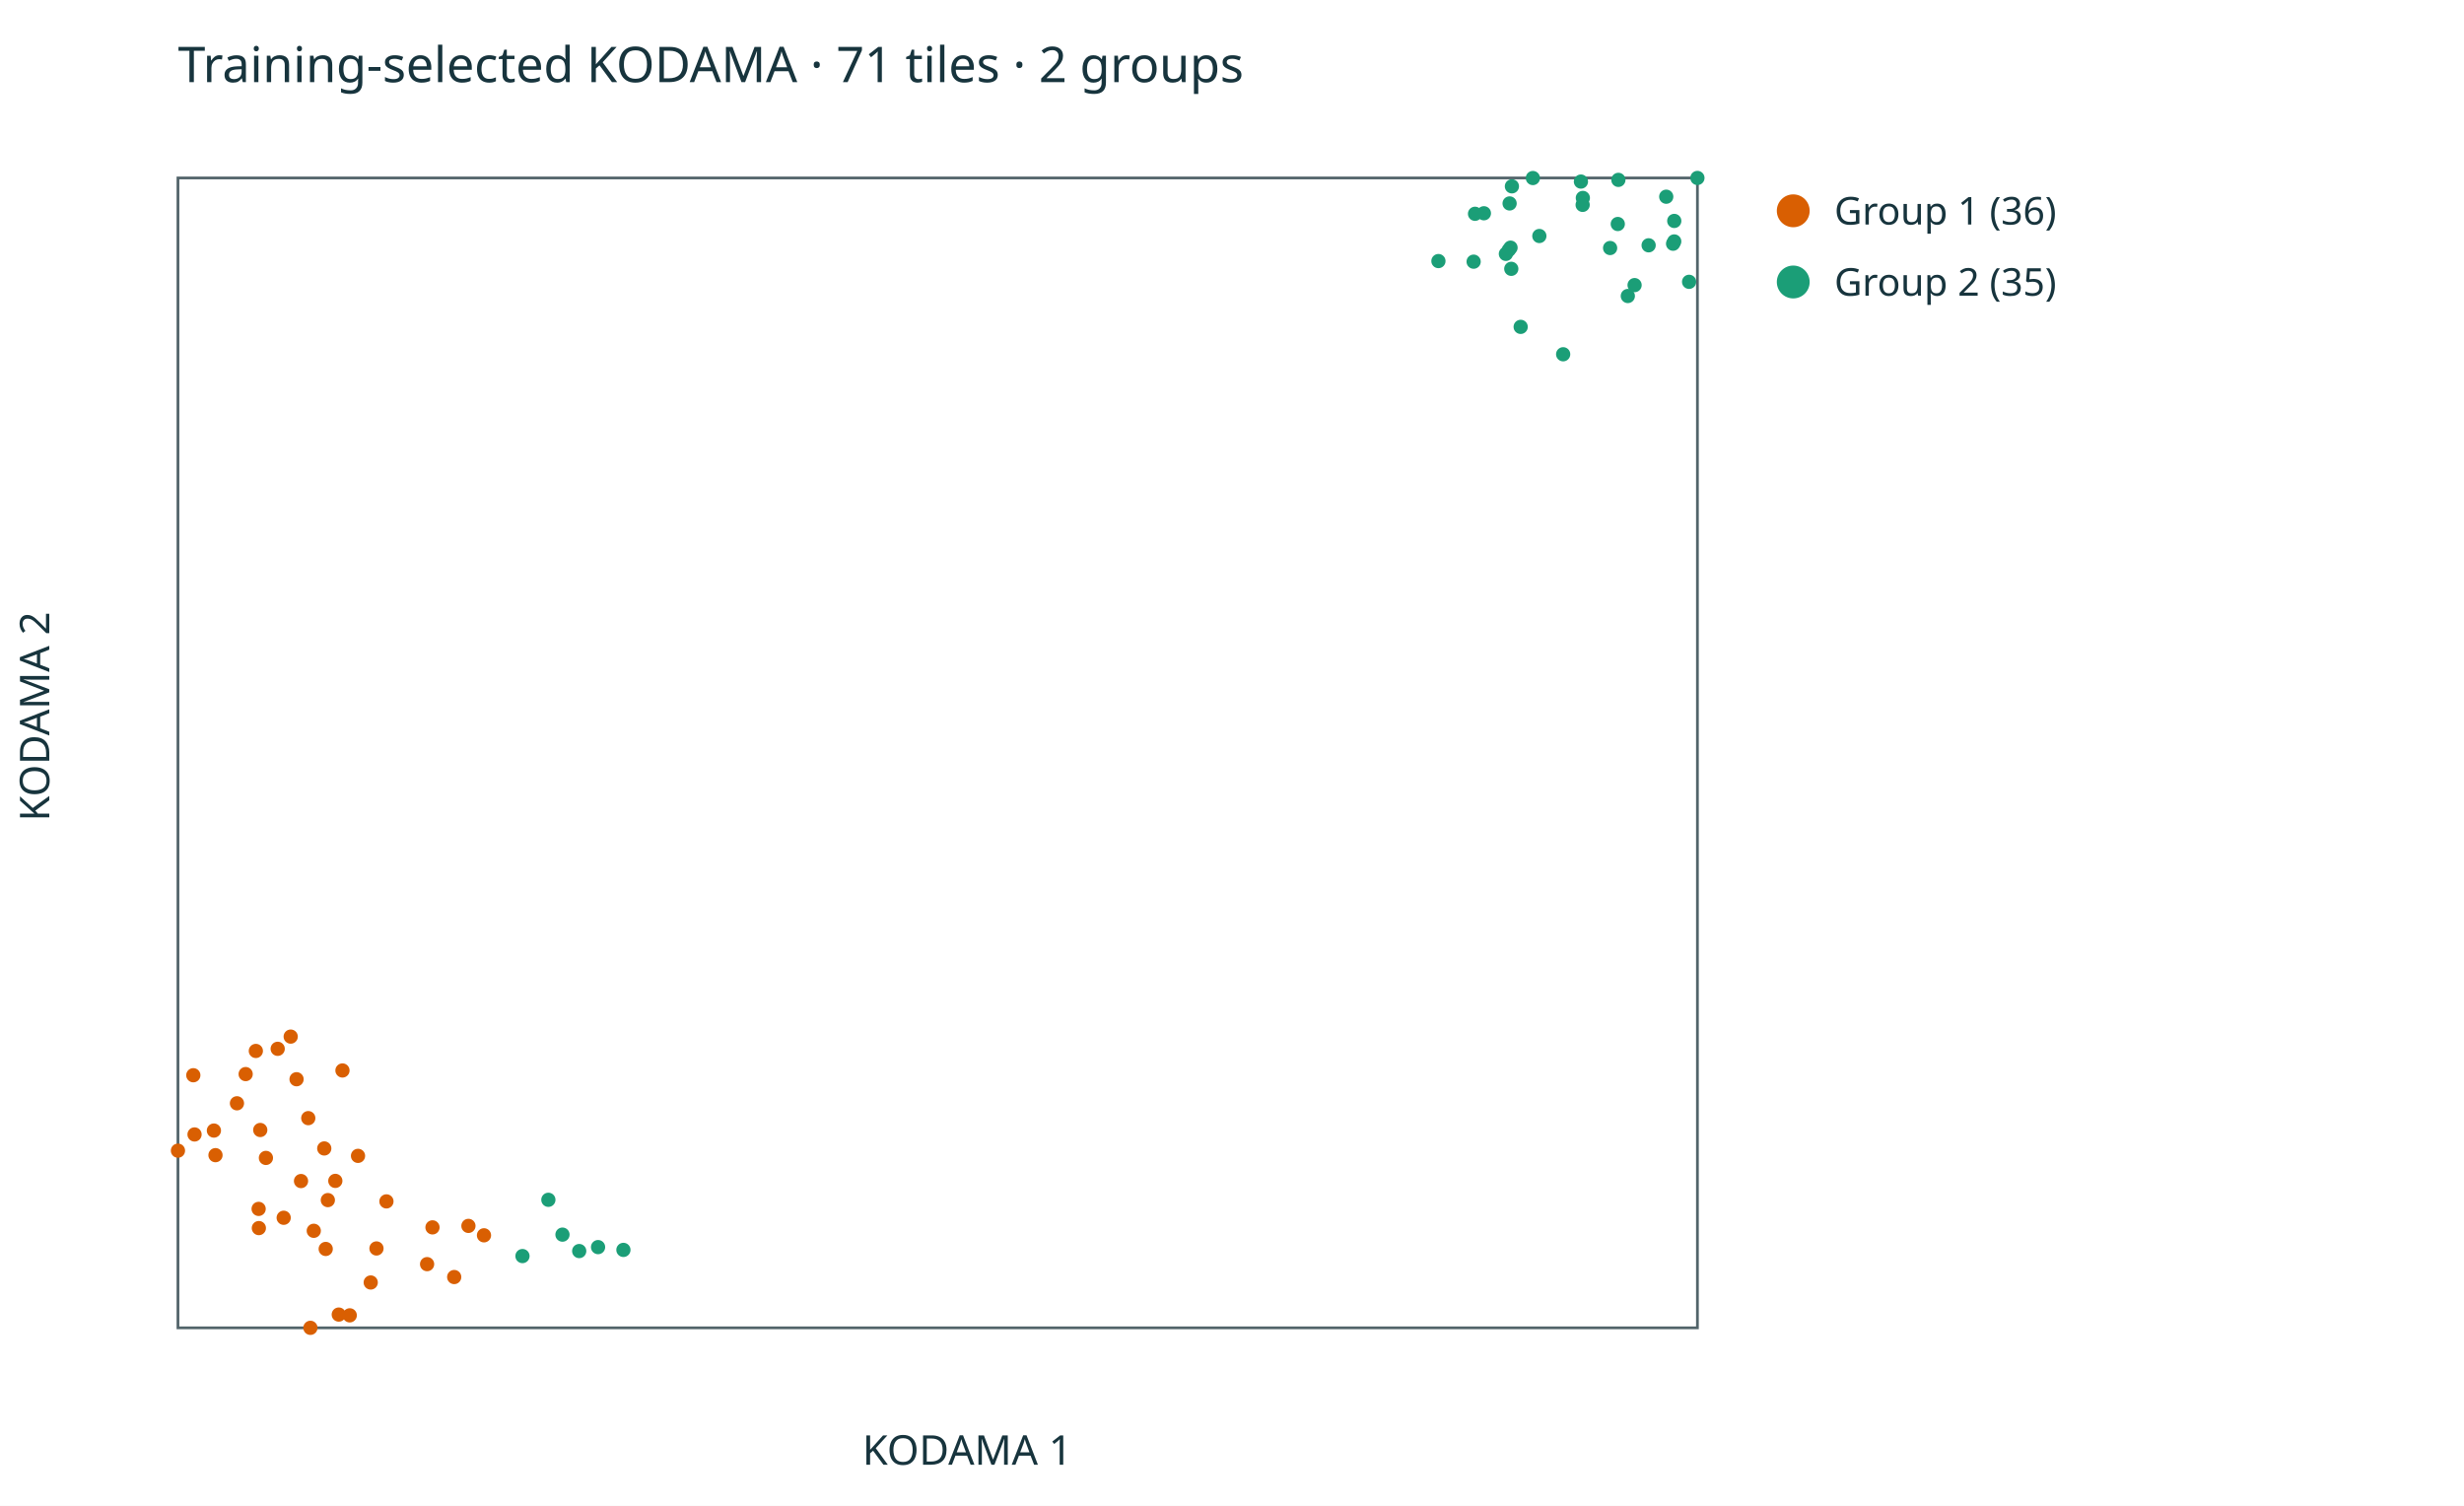
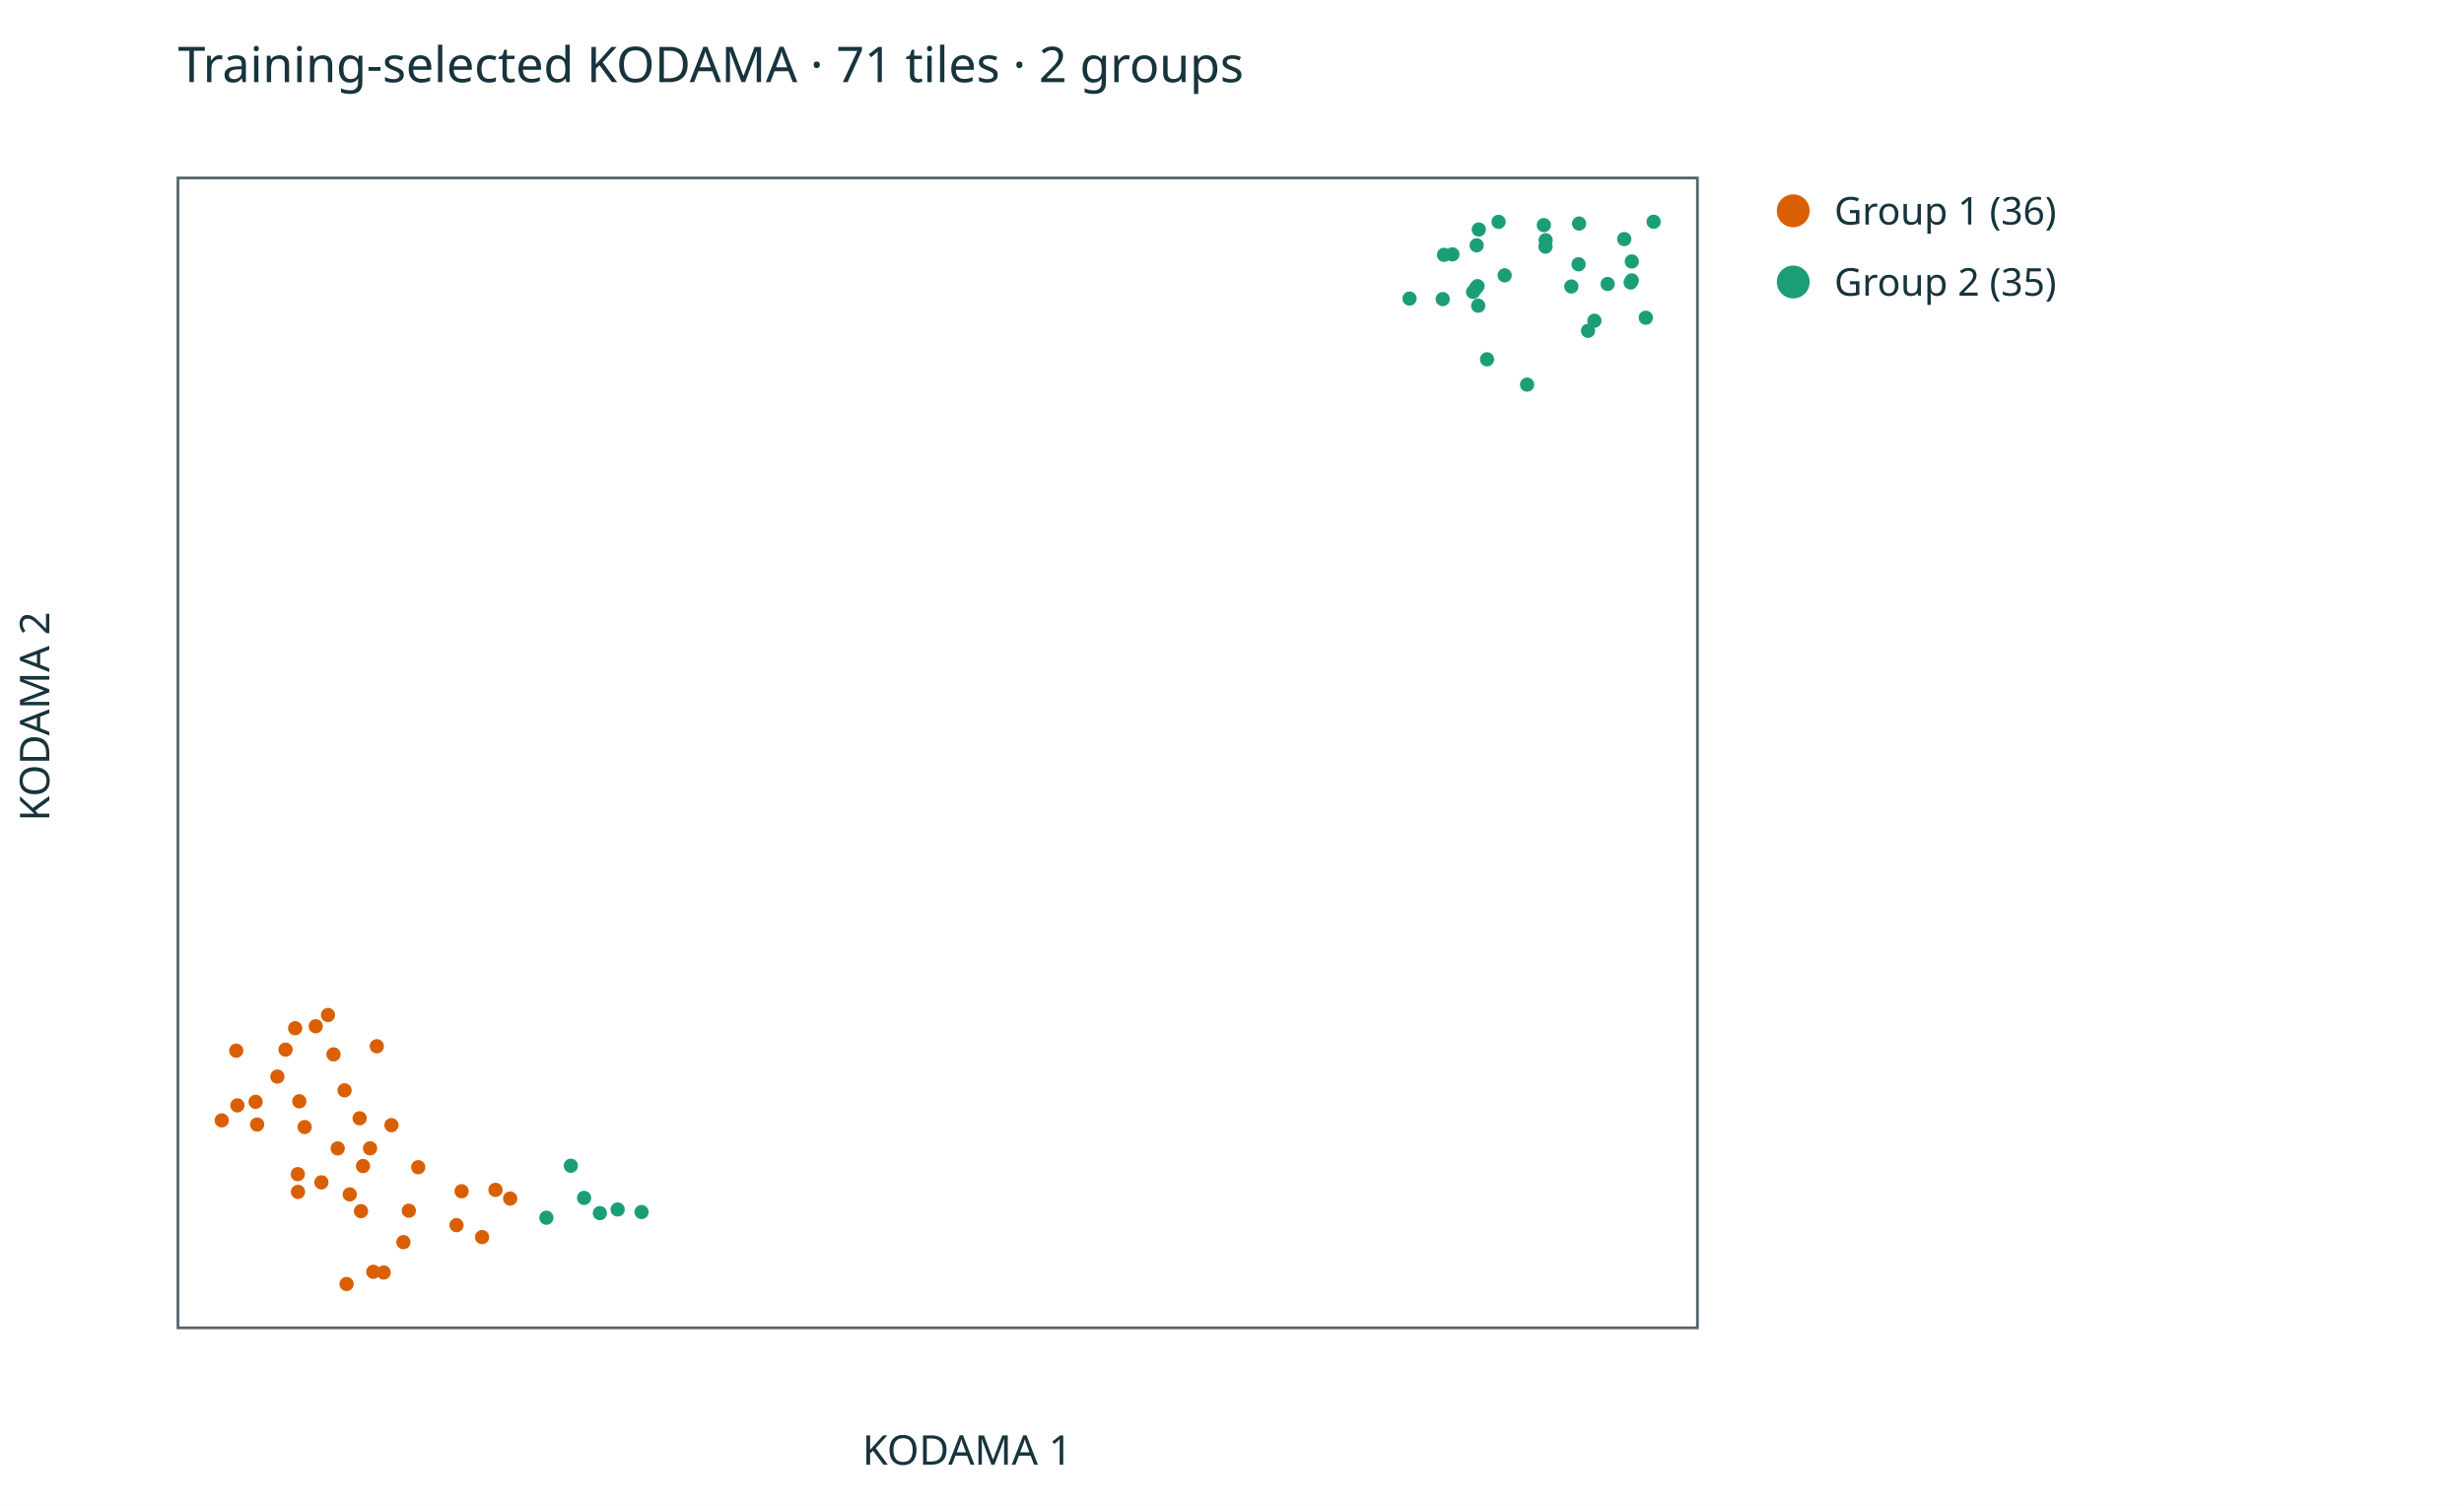
<svg xmlns="http://www.w3.org/2000/svg" width="900" height="550" viewBox="0 0 900 550">
  <rect width="900" height="550" fill="#fff" />
  <text x="65" y="30" font-family="sans-serif" font-size="18" fill="#17343d">Training-selected KODAMA · 71 tiles · 2 groups</text>
  <rect x="65" y="65" width="555" height="420" fill="#fff" stroke="#52646a" />
  <text x="315" y="535" font-family="sans-serif" font-size="15" fill="#17343d">KODAMA 1</text>
  <text x="18" y="300" transform="rotate(-90 18 300)" font-family="sans-serif" font-size="15" fill="#17343d">KODAMA 2</text>
-   <circle cx="157.97" cy="448.31" r="2.6" fill="#d95f02" />
-   <circle cx="109.95" cy="431.39" r="2.6" fill="#d95f02" />
-   <circle cx="112.60" cy="408.41" r="2.6" fill="#d95f02" />
-   <circle cx="94.47" cy="441.56" r="2.6" fill="#d95f02" />
-   <circle cx="141.15" cy="438.82" r="2.6" fill="#d95f02" />
-   <circle cx="156.00" cy="461.74" r="2.6" fill="#d95f02" />
-   <circle cx="95.06" cy="412.74" r="2.6" fill="#d95f02" />
-   <circle cx="118.44" cy="419.48" r="2.6" fill="#d95f02" />
-   <circle cx="130.77" cy="422.19" r="2.6" fill="#d95f02" />
-   <circle cx="94.55" cy="448.57" r="2.6" fill="#d95f02" />
-   <circle cx="103.62" cy="444.80" r="2.6" fill="#d95f02" />
-   <circle cx="86.55" cy="402.99" r="2.6" fill="#d95f02" />
-   <circle cx="97.13" cy="422.94" r="2.6" fill="#d95f02" />
-   <circle cx="122.48" cy="431.33" r="2.6" fill="#d95f02" />
-   <circle cx="125.09" cy="391.00" r="2.6" fill="#d95f02" />
-   <circle cx="106.18" cy="378.63" r="2.6" fill="#d95f02" />
-   <circle cx="113.38" cy="485.00" r="2.6" fill="#d95f02" />
-   <circle cx="78.71" cy="421.93" r="2.6" fill="#d95f02" />
-   <circle cx="119.75" cy="438.35" r="2.6" fill="#d95f02" />
-   <circle cx="114.61" cy="449.56" r="2.6" fill="#d95f02" />
-   <circle cx="101.43" cy="383.09" r="2.6" fill="#d95f02" />
-   <circle cx="127.75" cy="480.44" r="2.6" fill="#d95f02" />
-   <circle cx="71.06" cy="414.37" r="2.6" fill="#d95f02" />
-   <circle cx="65.00" cy="420.29" r="2.6" fill="#d95f02" />
-   <circle cx="70.61" cy="392.74" r="2.6" fill="#d95f02" />
-   <circle cx="137.51" cy="456.01" r="2.6" fill="#d95f02" />
-   <circle cx="118.97" cy="456.19" r="2.6" fill="#d95f02" />
-   <circle cx="89.73" cy="392.32" r="2.6" fill="#d95f02" />
-   <circle cx="93.45" cy="383.87" r="2.6" fill="#d95f02" />
-   <circle cx="78.13" cy="412.95" r="2.6" fill="#d95f02" />
-   <circle cx="176.78" cy="451.21" r="2.6" fill="#d95f02" />
-   <circle cx="135.41" cy="468.44" r="2.6" fill="#d95f02" />
-   <circle cx="108.32" cy="394.20" r="2.6" fill="#d95f02" />
-   <circle cx="123.74" cy="480.16" r="2.6" fill="#d95f02" />
-   <circle cx="165.90" cy="466.45" r="2.6" fill="#d95f02" />
-   <circle cx="171.10" cy="447.77" r="2.6" fill="#d95f02" />
+   <circle cx="168.61" cy="435.11" r="2.6" fill="#d95f02" />
+   <circle cx="123.36" cy="419.47" r="2.6" fill="#d95f02" />
+   <circle cx="125.86" cy="398.25" r="2.6" fill="#d95f02" />
+   <circle cx="108.77" cy="428.87" r="2.6" fill="#d95f02" />
+   <circle cx="152.76" cy="426.34" r="2.6" fill="#d95f02" />
+   <circle cx="166.75" cy="447.51" r="2.6" fill="#d95f02" />
+   <circle cx="109.33" cy="402.25" r="2.6" fill="#d95f02" />
+   <circle cx="131.36" cy="408.47" r="2.6" fill="#d95f02" />
+   <circle cx="142.98" cy="410.98" r="2.6" fill="#d95f02" />
+   <circle cx="108.85" cy="435.35" r="2.6" fill="#d95f02" />
+   <circle cx="117.39" cy="431.86" r="2.6" fill="#d95f02" />
+   <circle cx="101.31" cy="393.24" r="2.6" fill="#d95f02" />
+   <circle cx="111.28" cy="411.67" r="2.6" fill="#d95f02" />
+   <circle cx="135.17" cy="419.42" r="2.6" fill="#d95f02" />
+   <circle cx="137.63" cy="382.16" r="2.6" fill="#d95f02" />
+   <circle cx="119.81" cy="370.73" r="2.6" fill="#d95f02" />
+   <circle cx="126.59" cy="469.00" r="2.6" fill="#d95f02" />
+   <circle cx="93.92" cy="410.74" r="2.6" fill="#d95f02" />
+   <circle cx="132.59" cy="425.90" r="2.6" fill="#d95f02" />
+   <circle cx="127.75" cy="436.26" r="2.6" fill="#d95f02" />
+   <circle cx="115.33" cy="374.85" r="2.6" fill="#d95f02" />
+   <circle cx="140.13" cy="464.79" r="2.6" fill="#d95f02" />
+   <circle cx="86.71" cy="403.75" r="2.6" fill="#d95f02" />
+   <circle cx="81.00" cy="409.22" r="2.6" fill="#d95f02" />
+   <circle cx="86.29" cy="383.77" r="2.6" fill="#d95f02" />
+   <circle cx="149.33" cy="442.22" r="2.6" fill="#d95f02" />
+   <circle cx="131.86" cy="442.39" r="2.6" fill="#d95f02" />
+   <circle cx="104.30" cy="383.38" r="2.6" fill="#d95f02" />
+   <circle cx="107.81" cy="375.58" r="2.6" fill="#d95f02" />
+   <circle cx="93.37" cy="402.44" r="2.6" fill="#d95f02" />
+   <circle cx="186.34" cy="437.78" r="2.6" fill="#d95f02" />
+   <circle cx="147.35" cy="453.70" r="2.6" fill="#d95f02" />
+   <circle cx="121.82" cy="385.12" r="2.6" fill="#d95f02" />
+   <circle cx="136.35" cy="464.53" r="2.6" fill="#d95f02" />
+   <circle cx="176.08" cy="451.86" r="2.6" fill="#d95f02" />
+   <circle cx="180.98" cy="434.61" r="2.6" fill="#d95f02" />
  <circle cx="655" cy="77" r="6" fill="#d95f02" />
  <text x="670" y="82" font-family="sans-serif" font-size="14" fill="#17343d">Group 1 (36)</text>
-   <circle cx="551.40" cy="74.31" r="2.6" fill="#1b9e77" />
-   <circle cx="538.77" cy="78.09" r="2.6" fill="#1b9e77" />
-   <circle cx="562.26" cy="86.20" r="2.6" fill="#1b9e77" />
-   <circle cx="602.18" cy="89.60" r="2.6" fill="#1b9e77" />
-   <circle cx="590.91" cy="81.82" r="2.6" fill="#1b9e77" />
-   <circle cx="538.26" cy="95.58" r="2.6" fill="#1b9e77" />
-   <circle cx="525.40" cy="95.36" r="2.6" fill="#1b9e77" />
-   <circle cx="611.53" cy="88.19" r="2.6" fill="#1b9e77" />
-   <circle cx="578.08" cy="74.83" r="2.6" fill="#1b9e77" />
-   <circle cx="578.15" cy="72.30" r="2.6" fill="#1b9e77" />
-   <circle cx="620.00" cy="65.00" r="2.6" fill="#1b9e77" />
-   <circle cx="559.90" cy="65.03" r="2.6" fill="#1b9e77" />
-   <circle cx="542.01" cy="77.90" r="2.6" fill="#1b9e77" />
-   <circle cx="218.45" cy="455.52" r="2.6" fill="#1b9e77" />
-   <circle cx="570.96" cy="129.40" r="2.6" fill="#1b9e77" />
-   <circle cx="577.45" cy="66.32" r="2.6" fill="#1b9e77" />
-   <circle cx="550.04" cy="92.73" r="2.6" fill="#1b9e77" />
-   <circle cx="227.71" cy="456.54" r="2.6" fill="#1b9e77" />
-   <circle cx="205.45" cy="450.96" r="2.6" fill="#1b9e77" />
-   <circle cx="552.24" cy="68.06" r="2.6" fill="#1b9e77" />
-   <circle cx="608.61" cy="71.85" r="2.6" fill="#1b9e77" />
-   <circle cx="591.13" cy="65.70" r="2.6" fill="#1b9e77" />
-   <circle cx="597.05" cy="104.14" r="2.6" fill="#1b9e77" />
-   <circle cx="555.44" cy="119.39" r="2.6" fill="#1b9e77" />
-   <circle cx="200.30" cy="438.24" r="2.6" fill="#1b9e77" />
-   <circle cx="552.01" cy="98.19" r="2.6" fill="#1b9e77" />
-   <circle cx="594.58" cy="108.12" r="2.6" fill="#1b9e77" />
-   <circle cx="611.54" cy="80.70" r="2.6" fill="#1b9e77" />
-   <circle cx="611.11" cy="89.02" r="2.6" fill="#1b9e77" />
-   <circle cx="588.11" cy="90.59" r="2.6" fill="#1b9e77" />
-   <circle cx="616.96" cy="102.94" r="2.6" fill="#1b9e77" />
-   <circle cx="190.84" cy="458.79" r="2.6" fill="#1b9e77" />
-   <circle cx="211.56" cy="456.96" r="2.6" fill="#1b9e77" />
-   <circle cx="551.74" cy="90.46" r="2.6" fill="#1b9e77" />
-   <circle cx="551.08" cy="91.33" r="2.6" fill="#1b9e77" />
+   <circle cx="539.36" cy="89.60" r="2.6" fill="#1b9e77" />
+   <circle cx="527.45" cy="93.09" r="2.6" fill="#1b9e77" />
+   <circle cx="549.59" cy="100.58" r="2.6" fill="#1b9e77" />
+   <circle cx="587.21" cy="103.73" r="2.6" fill="#1b9e77" />
+   <circle cx="576.59" cy="96.54" r="2.6" fill="#1b9e77" />
+   <circle cx="526.97" cy="109.25" r="2.6" fill="#1b9e77" />
+   <circle cx="514.85" cy="109.05" r="2.6" fill="#1b9e77" />
+   <circle cx="596.02" cy="102.42" r="2.6" fill="#1b9e77" />
+   <circle cx="564.50" cy="90.08" r="2.6" fill="#1b9e77" />
+   <circle cx="564.56" cy="87.74" r="2.6" fill="#1b9e77" />
+   <circle cx="604.00" cy="81.00" r="2.6" fill="#1b9e77" />
+   <circle cx="547.37" cy="81.03" r="2.6" fill="#1b9e77" />
+   <circle cx="530.51" cy="92.92" r="2.6" fill="#1b9e77" />
+   <circle cx="225.60" cy="441.77" r="2.6" fill="#1b9e77" />
+   <circle cx="557.79" cy="140.49" r="2.6" fill="#1b9e77" />
+   <circle cx="563.90" cy="82.22" r="2.6" fill="#1b9e77" />
+   <circle cx="538.07" cy="106.62" r="2.6" fill="#1b9e77" />
+   <circle cx="234.33" cy="442.71" r="2.6" fill="#1b9e77" />
+   <circle cx="213.35" cy="437.55" r="2.6" fill="#1b9e77" />
+   <circle cx="540.15" cy="83.83" r="2.6" fill="#1b9e77" />
+   <circle cx="593.27" cy="87.33" r="2.6" fill="#1b9e77" />
+   <circle cx="576.79" cy="81.65" r="2.6" fill="#1b9e77" />
+   <circle cx="582.37" cy="117.16" r="2.6" fill="#1b9e77" />
+   <circle cx="543.16" cy="131.25" r="2.6" fill="#1b9e77" />
+   <circle cx="208.50" cy="425.80" r="2.6" fill="#1b9e77" />
+   <circle cx="539.93" cy="111.66" r="2.6" fill="#1b9e77" />
+   <circle cx="580.05" cy="120.83" r="2.6" fill="#1b9e77" />
+   <circle cx="596.03" cy="95.50" r="2.6" fill="#1b9e77" />
+   <circle cx="595.62" cy="103.19" r="2.6" fill="#1b9e77" />
+   <circle cx="573.95" cy="104.64" r="2.6" fill="#1b9e77" />
+   <circle cx="601.14" cy="116.05" r="2.6" fill="#1b9e77" />
+   <circle cx="199.58" cy="444.79" r="2.6" fill="#1b9e77" />
+   <circle cx="219.11" cy="443.10" r="2.6" fill="#1b9e77" />
+   <circle cx="539.68" cy="104.52" r="2.6" fill="#1b9e77" />
+   <circle cx="539.05" cy="105.32" r="2.6" fill="#1b9e77" />
  <circle cx="655" cy="103" r="6" fill="#1b9e77" />
  <text x="670" y="108" font-family="sans-serif" font-size="14" fill="#17343d">Group 2 (35)</text>
</svg>
